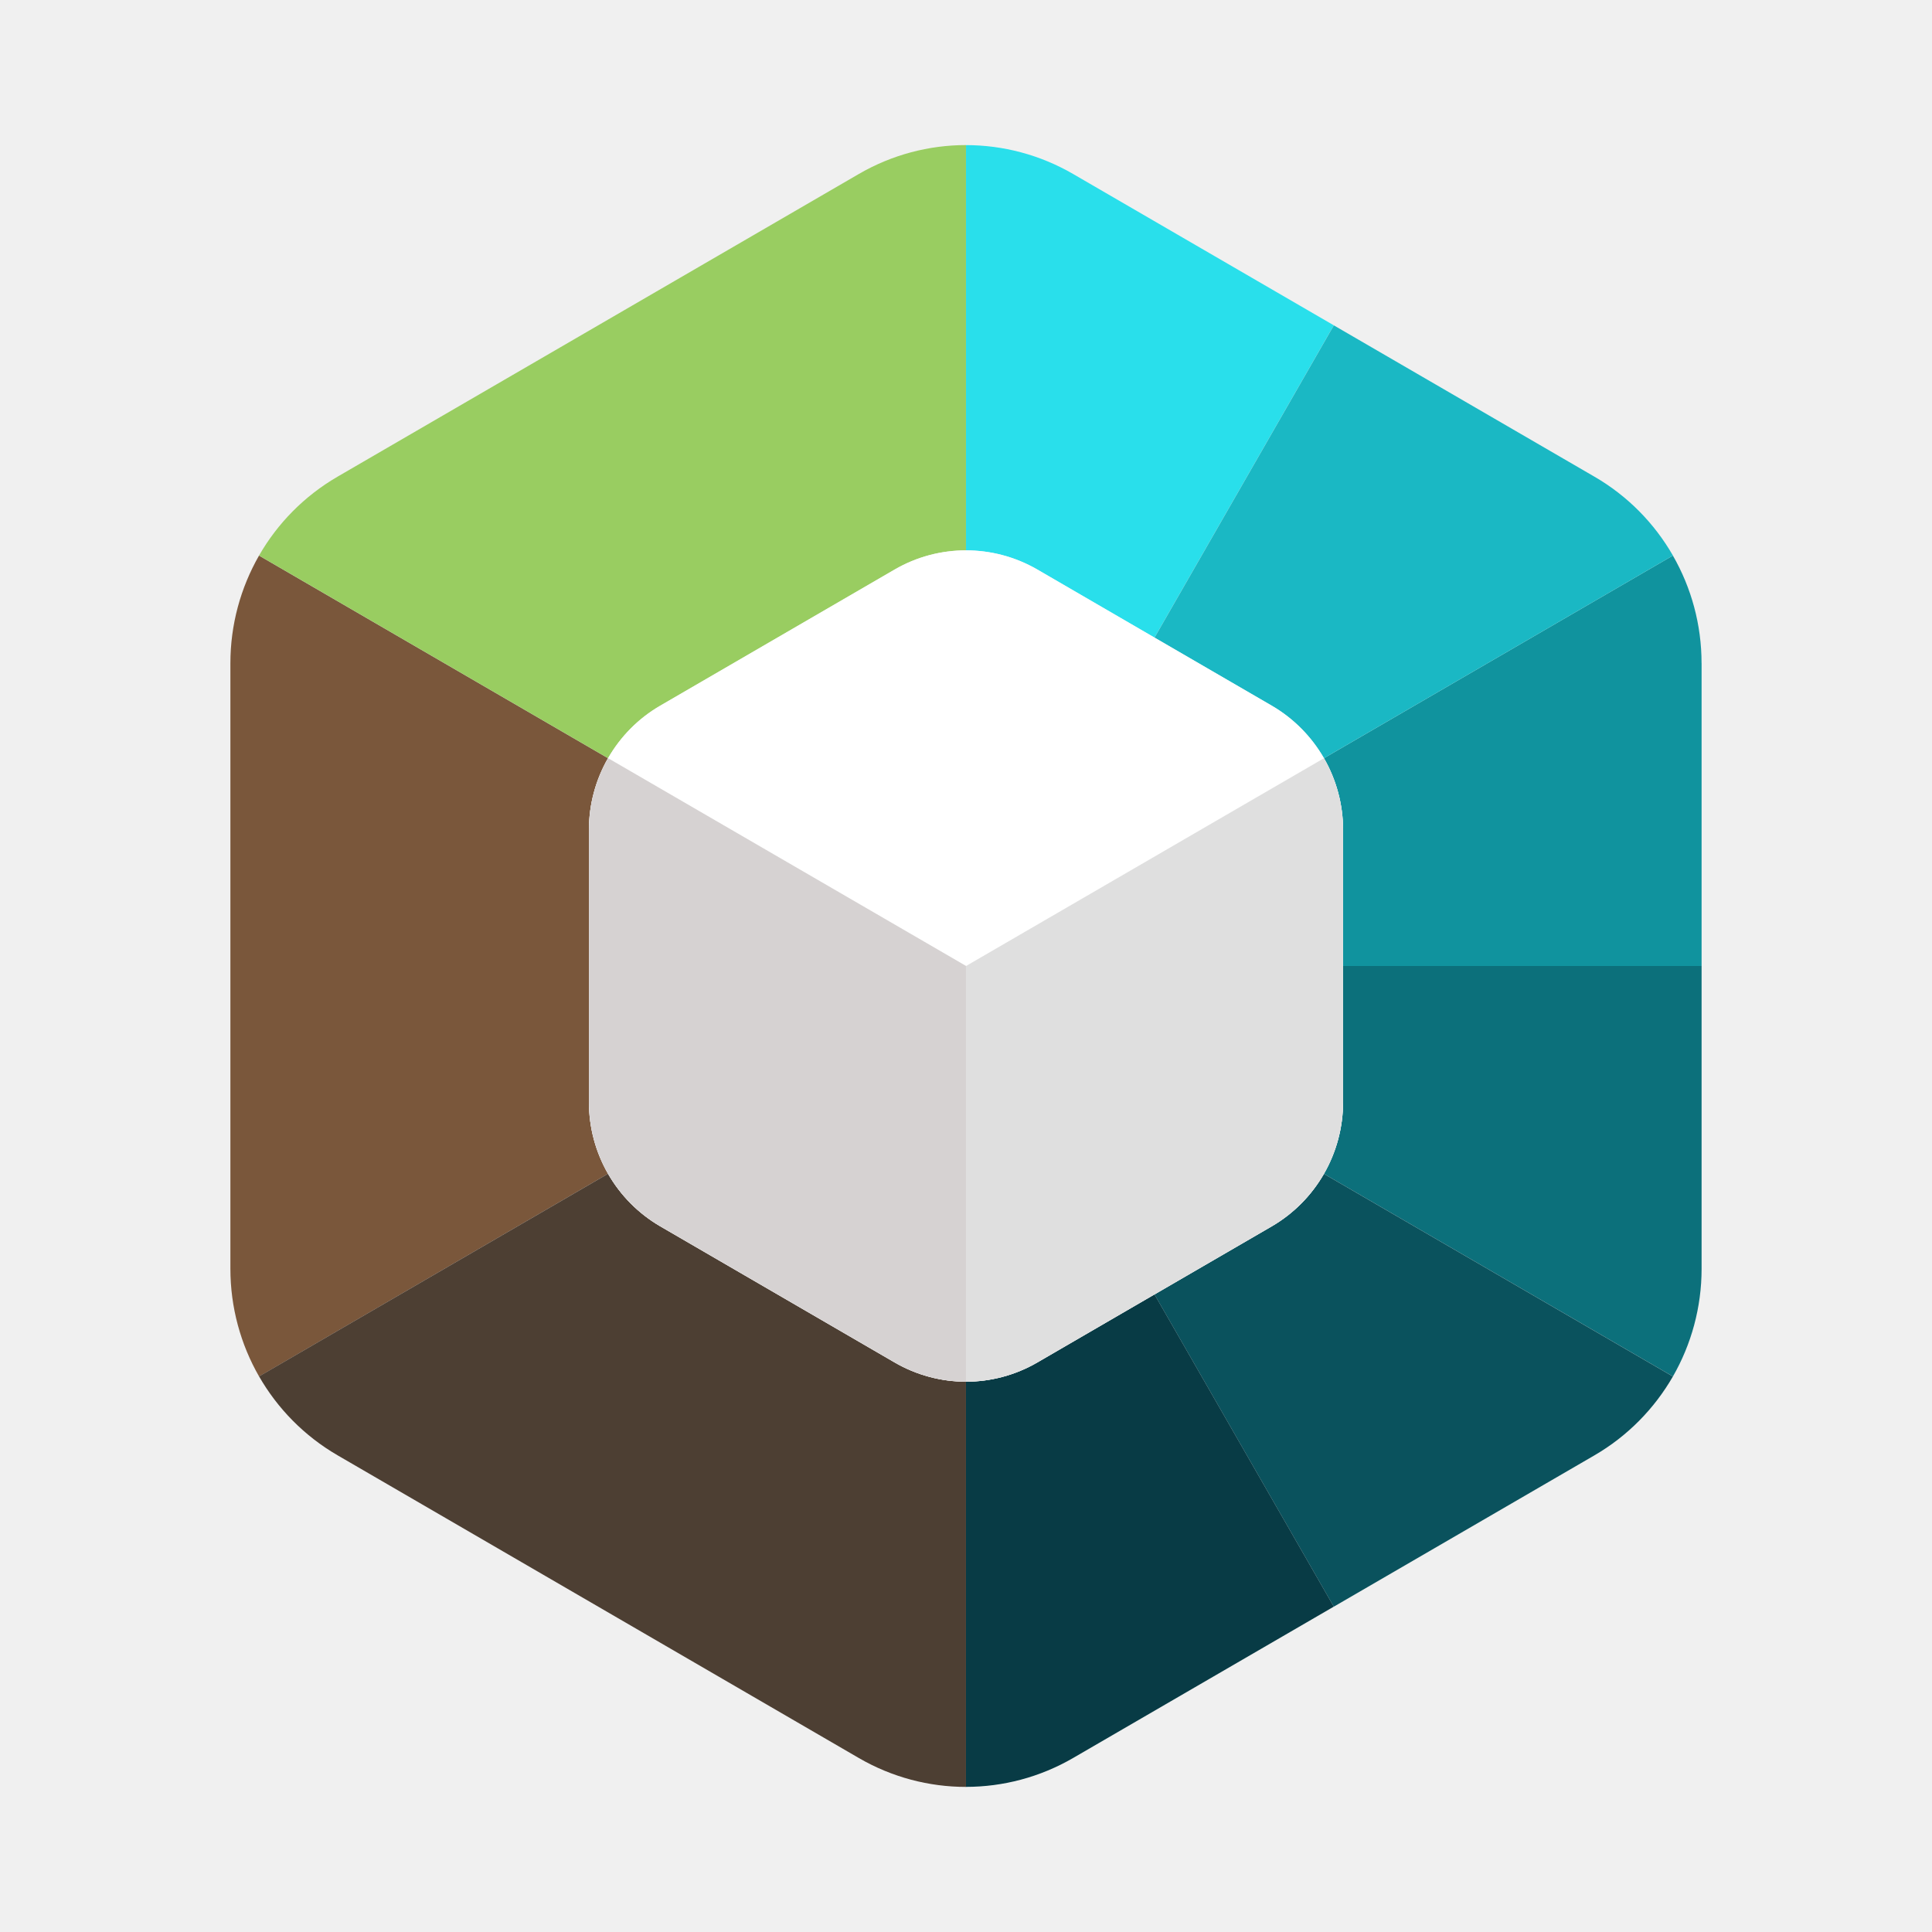
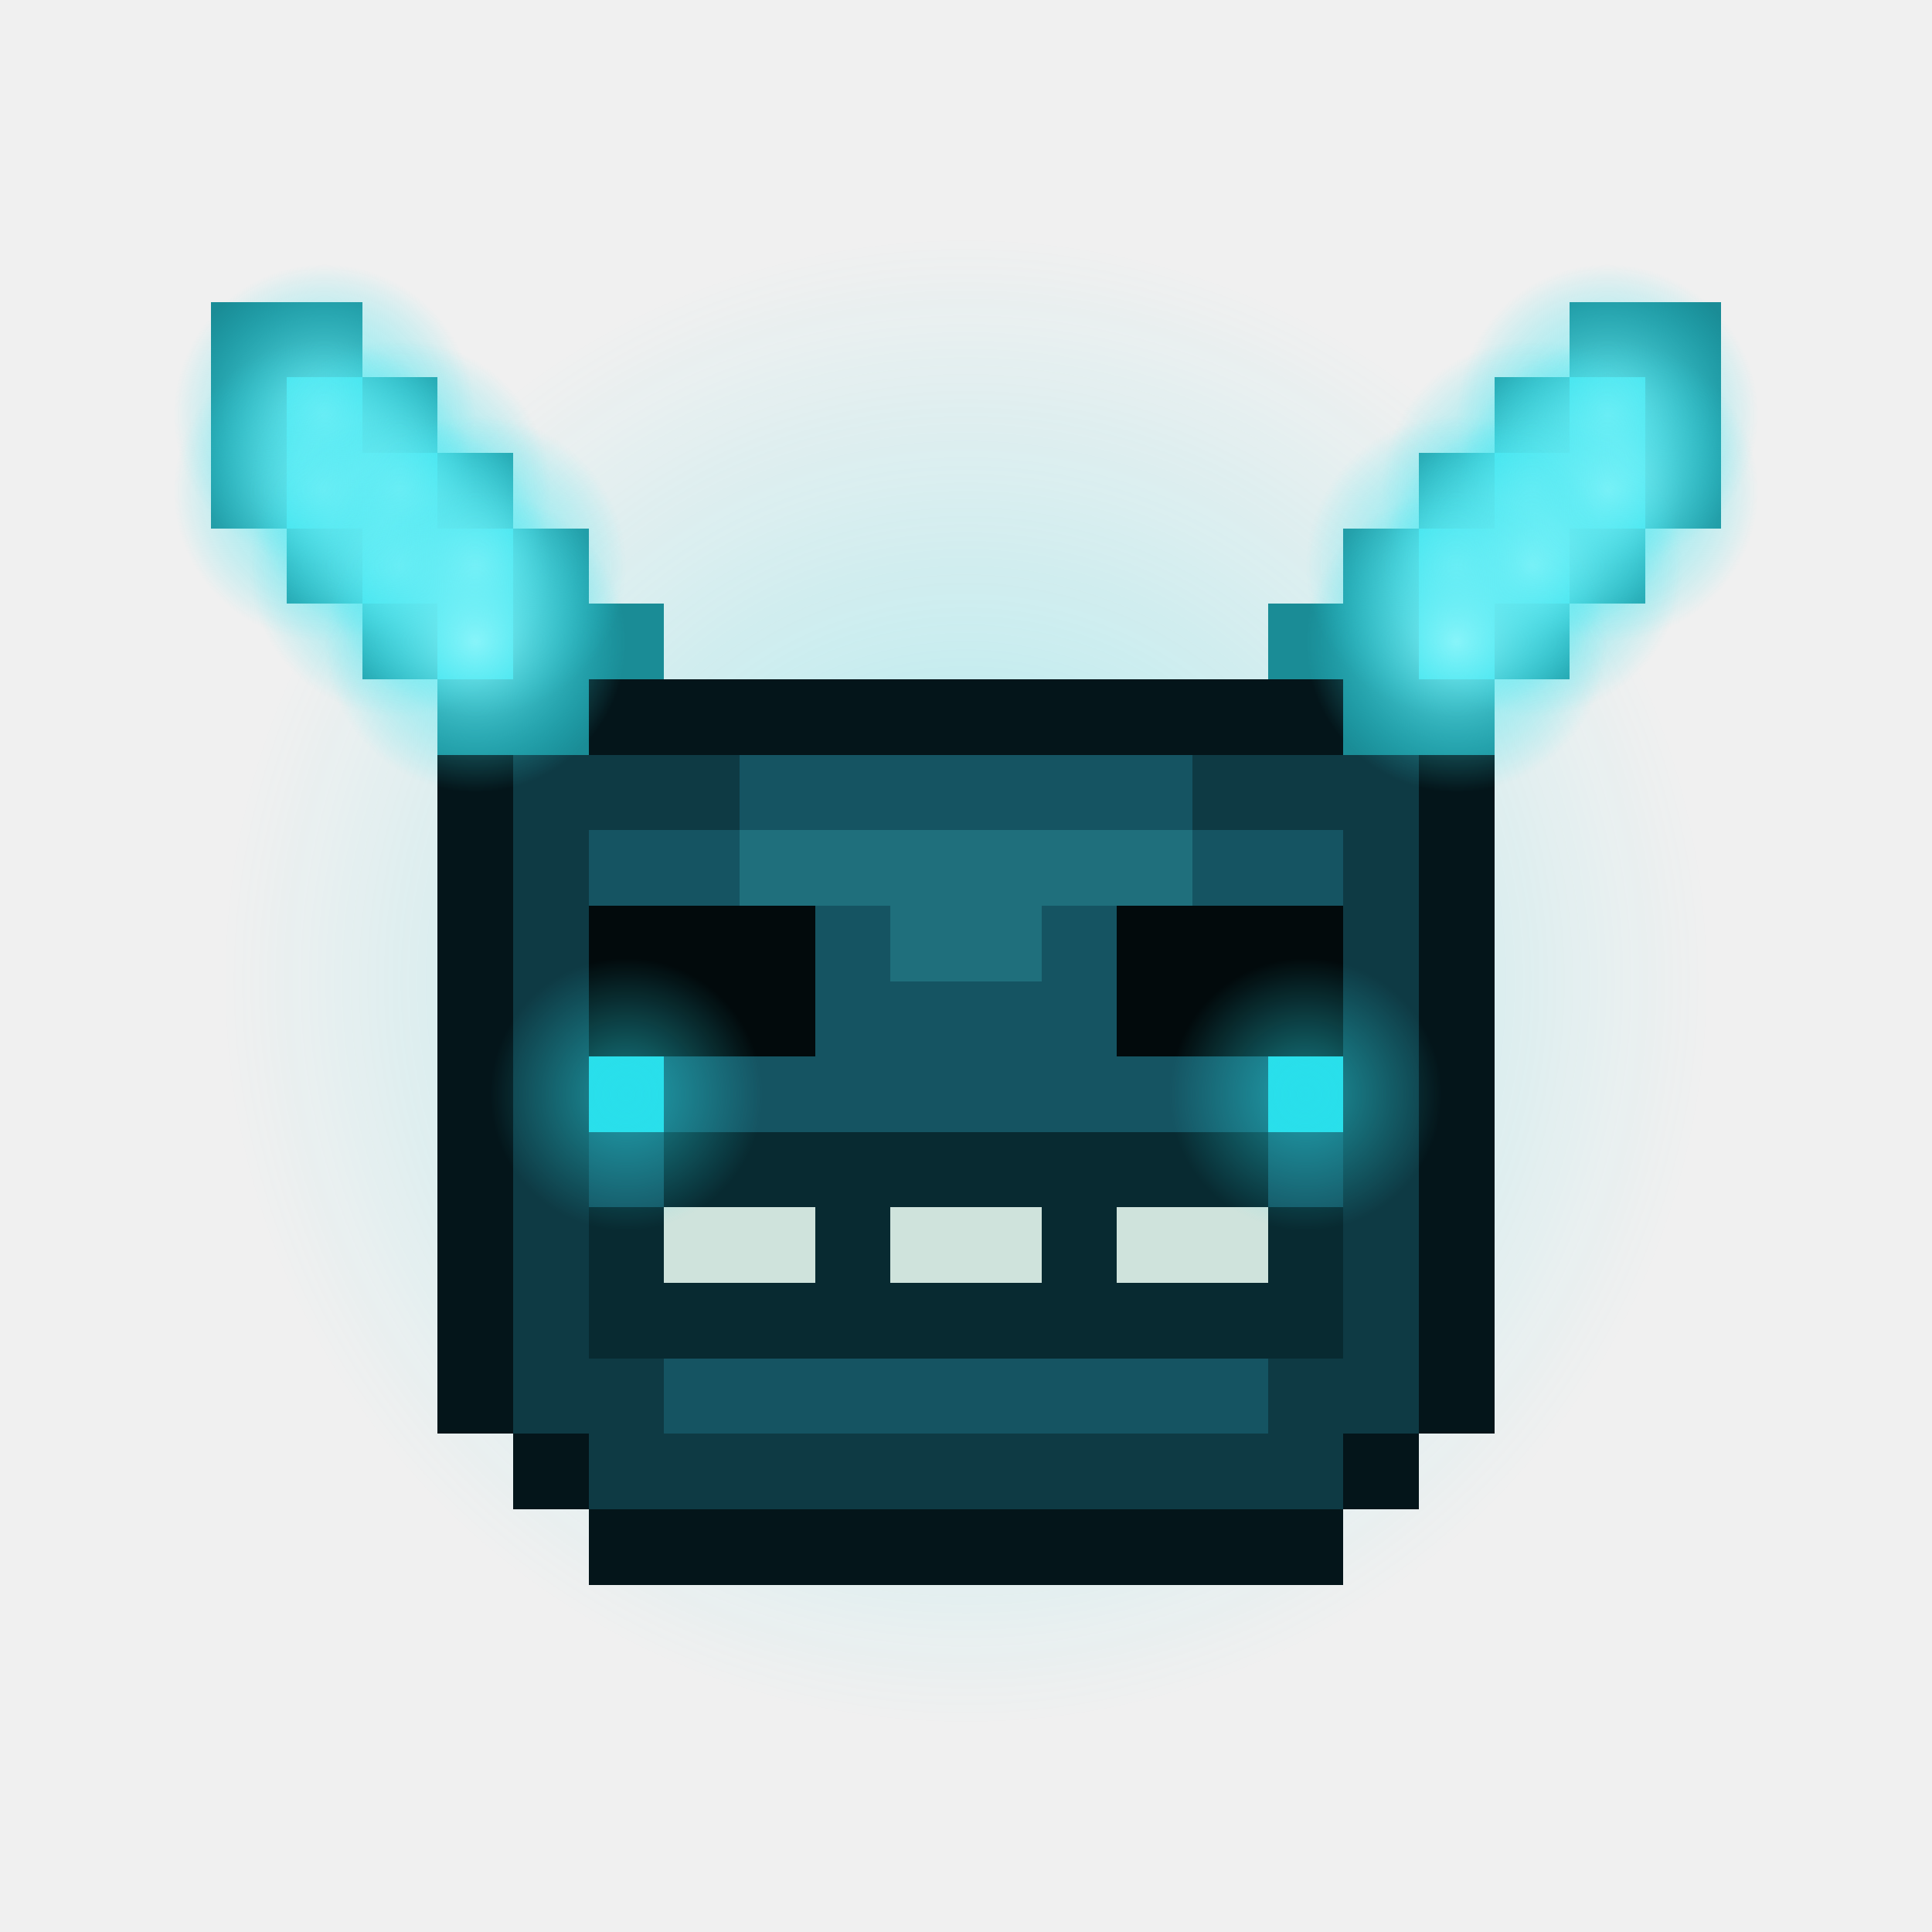
- <svg xmlns="http://www.w3.org/2000/svg" width="512" height="512" version="1.1" viewBox="0 0 135.47 135.47">
-   <g transform="matrix(1.3386 0 0 1.3386 16.155 10.174)">
-     <path d="m18.78 50.126c0 1.342 0.356 2.635 1.001 3.758l-18.279 10.617c-0.967-1.684-1.502-3.625-1.502-5.64v-31.721c0-2.015 0.535-3.952 1.5-5.638l18.281 10.614c-0.645 1.123-1.001 2.416-1.001 3.76z" fill="#7a573b" />
-     <path d="m77.065 27.139v15.861h-18.78v-7.124c0-1.342-0.356-2.637-1.003-3.76l18.279-10.614c0.969 1.684 1.502 3.625 1.502 5.64z" fill="#10939e" />
-     <path d="m77.065 43v15.861c0 2.015-0.535 3.956-1.502 5.64l-17.278-10.031-1.003-0.583c0.647-1.124 1.003-2.418 1.003-3.76v-7.127z" fill="#0c707b" />
-     <path d="m75.563 64.501c-0.97 1.684-2.371 3.121-4.106 4.13l-13.658 7.93-9.392-16.356 6.139-3.564c1.155-0.673 2.089-1.628 2.736-2.752l18.279 10.614z" fill="#0a525d" />
-     <path d="m57.799 76.559-13.658 7.93c-1.735 1.006-3.672 1.511-5.609 1.511v-21.226c1.29 0 2.579-0.336 3.739-1.009l6.135-3.564 9.392 16.356z" fill="#083b45" />
-     <path d="m57.799 9.441-9.392 16.356-6.135-3.564c-1.16-0.673-2.449-1.006-3.739-1.006v-21.226c1.937 0 3.873 0.504 5.609 1.511z" fill="#29dfeb" />
-     <path d="m38.532 0v21.226c-1.29 0-2.579 0.333-3.739 1.006l-12.274 7.129c-1.158 0.671-2.091 1.628-2.738 2.754l-18.281-10.614c0.969-1.687 2.373-3.121 4.109-4.13l27.315-15.861c1.735-1.006 3.672-1.511 5.609-1.511z" fill="#99cd61" />
-     <path d="m75.563 21.501-18.279 10.614c-0.647-1.124-1.581-2.081-2.736-2.752l-6.139-3.564 9.392-16.356 13.658 7.93c1.735 1.006 3.137 2.443 4.106 4.13z" fill="#1ab8c4" />
-     <path d="m38.532 64.776v21.226c-1.937 0-3.873-0.504-5.609-1.511l-27.315-15.863c-1.735-1.009-3.137-2.443-4.106-4.13l18.279-10.614c0.647 1.124 1.581 2.078 2.736 2.752l12.274 7.129c1.16 0.673 2.45 1.009 3.739 1.009z" fill="#4d3f33" />
-     <path d="m58.285 35.876v14.251c0 2.688-1.424 5.17-3.739 6.512l-12.274 7.129c-1.16 0.673-2.449 1.009-3.739 1.009-1.29 0-2.579-0.336-3.739-1.009l-12.274-7.129c-2.315-1.342-3.739-3.823-3.739-6.512v-14.251c0-2.688 1.424-5.17 3.739-6.512l12.274-7.129c1.16-0.673 2.449-1.006 3.739-1.006 1.29 0 2.579 0.336 3.739 1.006l6.135 3.564 6.139 3.564c1.155 0.673 2.089 1.628 2.736 2.752 0.647 1.123 1.003 2.418 1.003 3.76z" fill="#fff" />
-     <path d="m58.285 35.876v14.251c0 1.342-0.356 2.637-1.003 3.76s-1.581 2.078-2.736 2.752l-6.139 3.564-6.135 3.564c-1.16 0.673-2.449 1.009-3.739 1.009v-21.774l14.728-8.55 4.023-2.335c0.647 1.124 1.003 2.418 1.003 3.76z" fill="#dfdfdf" />
-     <path d="m38.532 43v21.774c-1.29 0-2.579-0.336-3.739-1.009l-12.274-7.129c-1.155-0.673-2.089-1.628-2.736-2.752-0.647-1.123-1.003-2.418-1.003-3.76v-14.251c0-1.342 0.356-2.637 1.003-3.76l18.751 10.884z" fill="#d6d2d2" />
+ <svg xmlns="http://www.w3.org/2000/svg" width="256" height="256" version="1.1" viewBox="0 0 256 256">
+   <defs>
+     <linearGradient id="bg" x1="0" y1="0" x2="0" y2="1">
+       <stop offset="0" stop-color="#123842" />
+       <stop offset="1" stop-color="#050f12" />
+     </linearGradient>
+     <radialGradient id="halo" cx="0.5" cy="0.5" r="0.5">
+       <stop offset="0" stop-color="#29dfeb" stop-opacity="0.35" />
+       <stop offset="1" stop-color="#29dfeb" stop-opacity="0" />
+     </radialGradient>
+     <radialGradient id="earGlow" cx="0.5" cy="0.5" r="0.5">
+       <stop offset="0" stop-color="#8ff6fb" stop-opacity="0.9" />
+       <stop offset="1" stop-color="#29dfeb" stop-opacity="0" />
+     </radialGradient>
+     <radialGradient id="soulGlow" cx="0.5" cy="0.5" r="0.5">
+       <stop offset="0" stop-color="#29dfeb" stop-opacity="0.55" />
+       <stop offset="1" stop-color="#29dfeb" stop-opacity="0" />
+     </radialGradient>
+   </defs>
+   <g shape-rendering="crispEdges">
+     <circle cx="128" cy="130" r="100" fill="url(#halo)" />
+     <rect x="28" y="40" width="20" height="10" fill="#1a8c96" />
+     <rect x="208" y="40" width="20" height="10" fill="#1a8c96" />
+     <rect x="28" y="50" width="10" height="10" fill="#1a8c96" />
+     <rect x="38" y="50" width="10" height="10" fill="#29dfeb" />
+     <rect x="48" y="50" width="10" height="10" fill="#1a8c96" />
+     <rect x="198" y="50" width="10" height="10" fill="#1a8c96" />
+     <rect x="208" y="50" width="10" height="10" fill="#29dfeb" />
+     <rect x="218" y="50" width="10" height="10" fill="#1a8c96" />
+     <rect x="28" y="60" width="10" height="10" fill="#1a8c96" />
+     <rect x="38" y="60" width="20" height="10" fill="#29dfeb" />
+     <rect x="58" y="60" width="10" height="10" fill="#1a8c96" />
+     <rect x="188" y="60" width="10" height="10" fill="#1a8c96" />
+     <rect x="198" y="60" width="20" height="10" fill="#29dfeb" />
+     <rect x="218" y="60" width="10" height="10" fill="#1a8c96" />
+     <rect x="38" y="70" width="10" height="10" fill="#1a8c96" />
+     <rect x="48" y="70" width="20" height="10" fill="#29dfeb" />
+     <rect x="68" y="70" width="10" height="10" fill="#1a8c96" />
+     <rect x="178" y="70" width="10" height="10" fill="#1a8c96" />
+     <rect x="188" y="70" width="20" height="10" fill="#29dfeb" />
+     <rect x="208" y="70" width="10" height="10" fill="#1a8c96" />
+     <rect x="48" y="80" width="10" height="10" fill="#1a8c96" />
+     <rect x="58" y="80" width="10" height="10" fill="#29dfeb" />
+     <rect x="68" y="80" width="20" height="10" fill="#1a8c96" />
+     <rect x="168" y="80" width="20" height="10" fill="#1a8c96" />
+     <rect x="188" y="80" width="10" height="10" fill="#29dfeb" />
+     <rect x="198" y="80" width="10" height="10" fill="#1a8c96" />
+     <rect x="58" y="90" width="20" height="10" fill="#1a8c96" />
+     <rect x="78" y="90" width="100" height="10" fill="#04151a" />
+     <rect x="178" y="90" width="20" height="10" fill="#1a8c96" />
+     <rect x="58" y="100" width="10" height="10" fill="#04151a" />
+     <rect x="68" y="100" width="30" height="10" fill="#0e3a44" />
+     <rect x="98" y="100" width="60" height="10" fill="#155462" />
+     <rect x="158" y="100" width="30" height="10" fill="#0e3a44" />
+     <rect x="188" y="100" width="10" height="10" fill="#04151a" />
+     <rect x="58" y="110" width="10" height="10" fill="#04151a" />
+     <rect x="68" y="110" width="10" height="10" fill="#0e3a44" />
+     <rect x="78" y="110" width="20" height="10" fill="#155462" />
+     <rect x="98" y="110" width="60" height="10" fill="#1f6f7c" />
+     <rect x="158" y="110" width="20" height="10" fill="#155462" />
+     <rect x="178" y="110" width="10" height="10" fill="#0e3a44" />
+     <rect x="188" y="110" width="10" height="10" fill="#04151a" />
+     <rect x="58" y="120" width="10" height="10" fill="#04151a" />
+     <rect x="68" y="120" width="10" height="10" fill="#0e3a44" />
+     <rect x="78" y="120" width="30" height="10" fill="#020a0c" />
+     <rect x="108" y="120" width="10" height="10" fill="#155462" />
+     <rect x="118" y="120" width="20" height="10" fill="#1f6f7c" />
+     <rect x="138" y="120" width="10" height="10" fill="#155462" />
+     <rect x="148" y="120" width="30" height="10" fill="#020a0c" />
+     <rect x="178" y="120" width="10" height="10" fill="#0e3a44" />
+     <rect x="188" y="120" width="10" height="10" fill="#04151a" />
+     <rect x="58" y="130" width="10" height="10" fill="#04151a" />
+     <rect x="68" y="130" width="10" height="10" fill="#0e3a44" />
+     <rect x="78" y="130" width="30" height="10" fill="#020a0c" />
+     <rect x="108" y="130" width="40" height="10" fill="#155462" />
+     <rect x="148" y="130" width="30" height="10" fill="#020a0c" />
+     <rect x="178" y="130" width="10" height="10" fill="#0e3a44" />
+     <rect x="188" y="130" width="10" height="10" fill="#04151a" />
+     <rect x="58" y="140" width="10" height="10" fill="#04151a" />
+     <rect x="68" y="140" width="10" height="10" fill="#0e3a44" />
+     <rect x="78" y="140" width="10" height="10" fill="#29dfeb" />
+     <rect x="88" y="140" width="80" height="10" fill="#155462" />
+     <rect x="168" y="140" width="10" height="10" fill="#29dfeb" />
+     <rect x="178" y="140" width="10" height="10" fill="#0e3a44" />
+     <rect x="188" y="140" width="10" height="10" fill="#04151a" />
+     <rect x="58" y="150" width="10" height="10" fill="#04151a" />
+     <rect x="68" y="150" width="10" height="10" fill="#0e3a44" />
+     <rect x="78" y="150" width="10" height="10" fill="#155462" />
+     <rect x="88" y="150" width="80" height="10" fill="#082a31" />
+     <rect x="168" y="150" width="10" height="10" fill="#155462" />
+     <rect x="178" y="150" width="10" height="10" fill="#0e3a44" />
+     <rect x="188" y="150" width="10" height="10" fill="#04151a" />
+     <rect x="58" y="160" width="10" height="10" fill="#04151a" />
+     <rect x="68" y="160" width="10" height="10" fill="#0e3a44" />
+     <rect x="78" y="160" width="10" height="10" fill="#082a31" />
+     <rect x="88" y="160" width="20" height="10" fill="#cfe3dc" />
+     <rect x="108" y="160" width="10" height="10" fill="#082a31" />
+     <rect x="118" y="160" width="20" height="10" fill="#cfe3dc" />
+     <rect x="138" y="160" width="10" height="10" fill="#082a31" />
+     <rect x="148" y="160" width="20" height="10" fill="#cfe3dc" />
+     <rect x="168" y="160" width="10" height="10" fill="#082a31" />
+     <rect x="178" y="160" width="10" height="10" fill="#0e3a44" />
+     <rect x="188" y="160" width="10" height="10" fill="#04151a" />
+     <rect x="58" y="170" width="10" height="10" fill="#04151a" />
+     <rect x="68" y="170" width="10" height="10" fill="#0e3a44" />
+     <rect x="78" y="170" width="100" height="10" fill="#082a31" />
+     <rect x="178" y="170" width="10" height="10" fill="#0e3a44" />
+     <rect x="188" y="170" width="10" height="10" fill="#04151a" />
+     <rect x="58" y="180" width="10" height="10" fill="#04151a" />
+     <rect x="68" y="180" width="20" height="10" fill="#0e3a44" />
+     <rect x="88" y="180" width="80" height="10" fill="#155462" />
+     <rect x="168" y="180" width="20" height="10" fill="#0e3a44" />
+     <rect x="188" y="180" width="10" height="10" fill="#04151a" />
+     <rect x="68" y="190" width="10" height="10" fill="#04151a" />
+     <rect x="78" y="190" width="100" height="10" fill="#0e3a44" />
+     <rect x="178" y="190" width="10" height="10" fill="#04151a" />
+     <rect x="78" y="200" width="100" height="10" fill="#04151a" />
+     <circle cx="43" cy="55" r="20" fill="url(#earGlow)" />
+     <circle cx="213" cy="55" r="20" fill="url(#earGlow)" />
+     <circle cx="43" cy="65" r="20" fill="url(#earGlow)" />
+     <circle cx="53" cy="65" r="20" fill="url(#earGlow)" />
+     <circle cx="203" cy="65" r="20" fill="url(#earGlow)" />
+     <circle cx="213" cy="65" r="20" fill="url(#earGlow)" />
+     <circle cx="53" cy="75" r="20" fill="url(#earGlow)" />
+     <circle cx="63" cy="75" r="20" fill="url(#earGlow)" />
+     <circle cx="193" cy="75" r="20" fill="url(#earGlow)" />
+     <circle cx="203" cy="75" r="20" fill="url(#earGlow)" />
+     <circle cx="63" cy="85" r="20" fill="url(#earGlow)" />
+     <circle cx="193" cy="85" r="20" fill="url(#earGlow)" />
+     <circle cx="83" cy="145" r="18" fill="url(#soulGlow)" />
+     <circle cx="173" cy="145" r="18" fill="url(#soulGlow)" />
  </g>
</svg>
